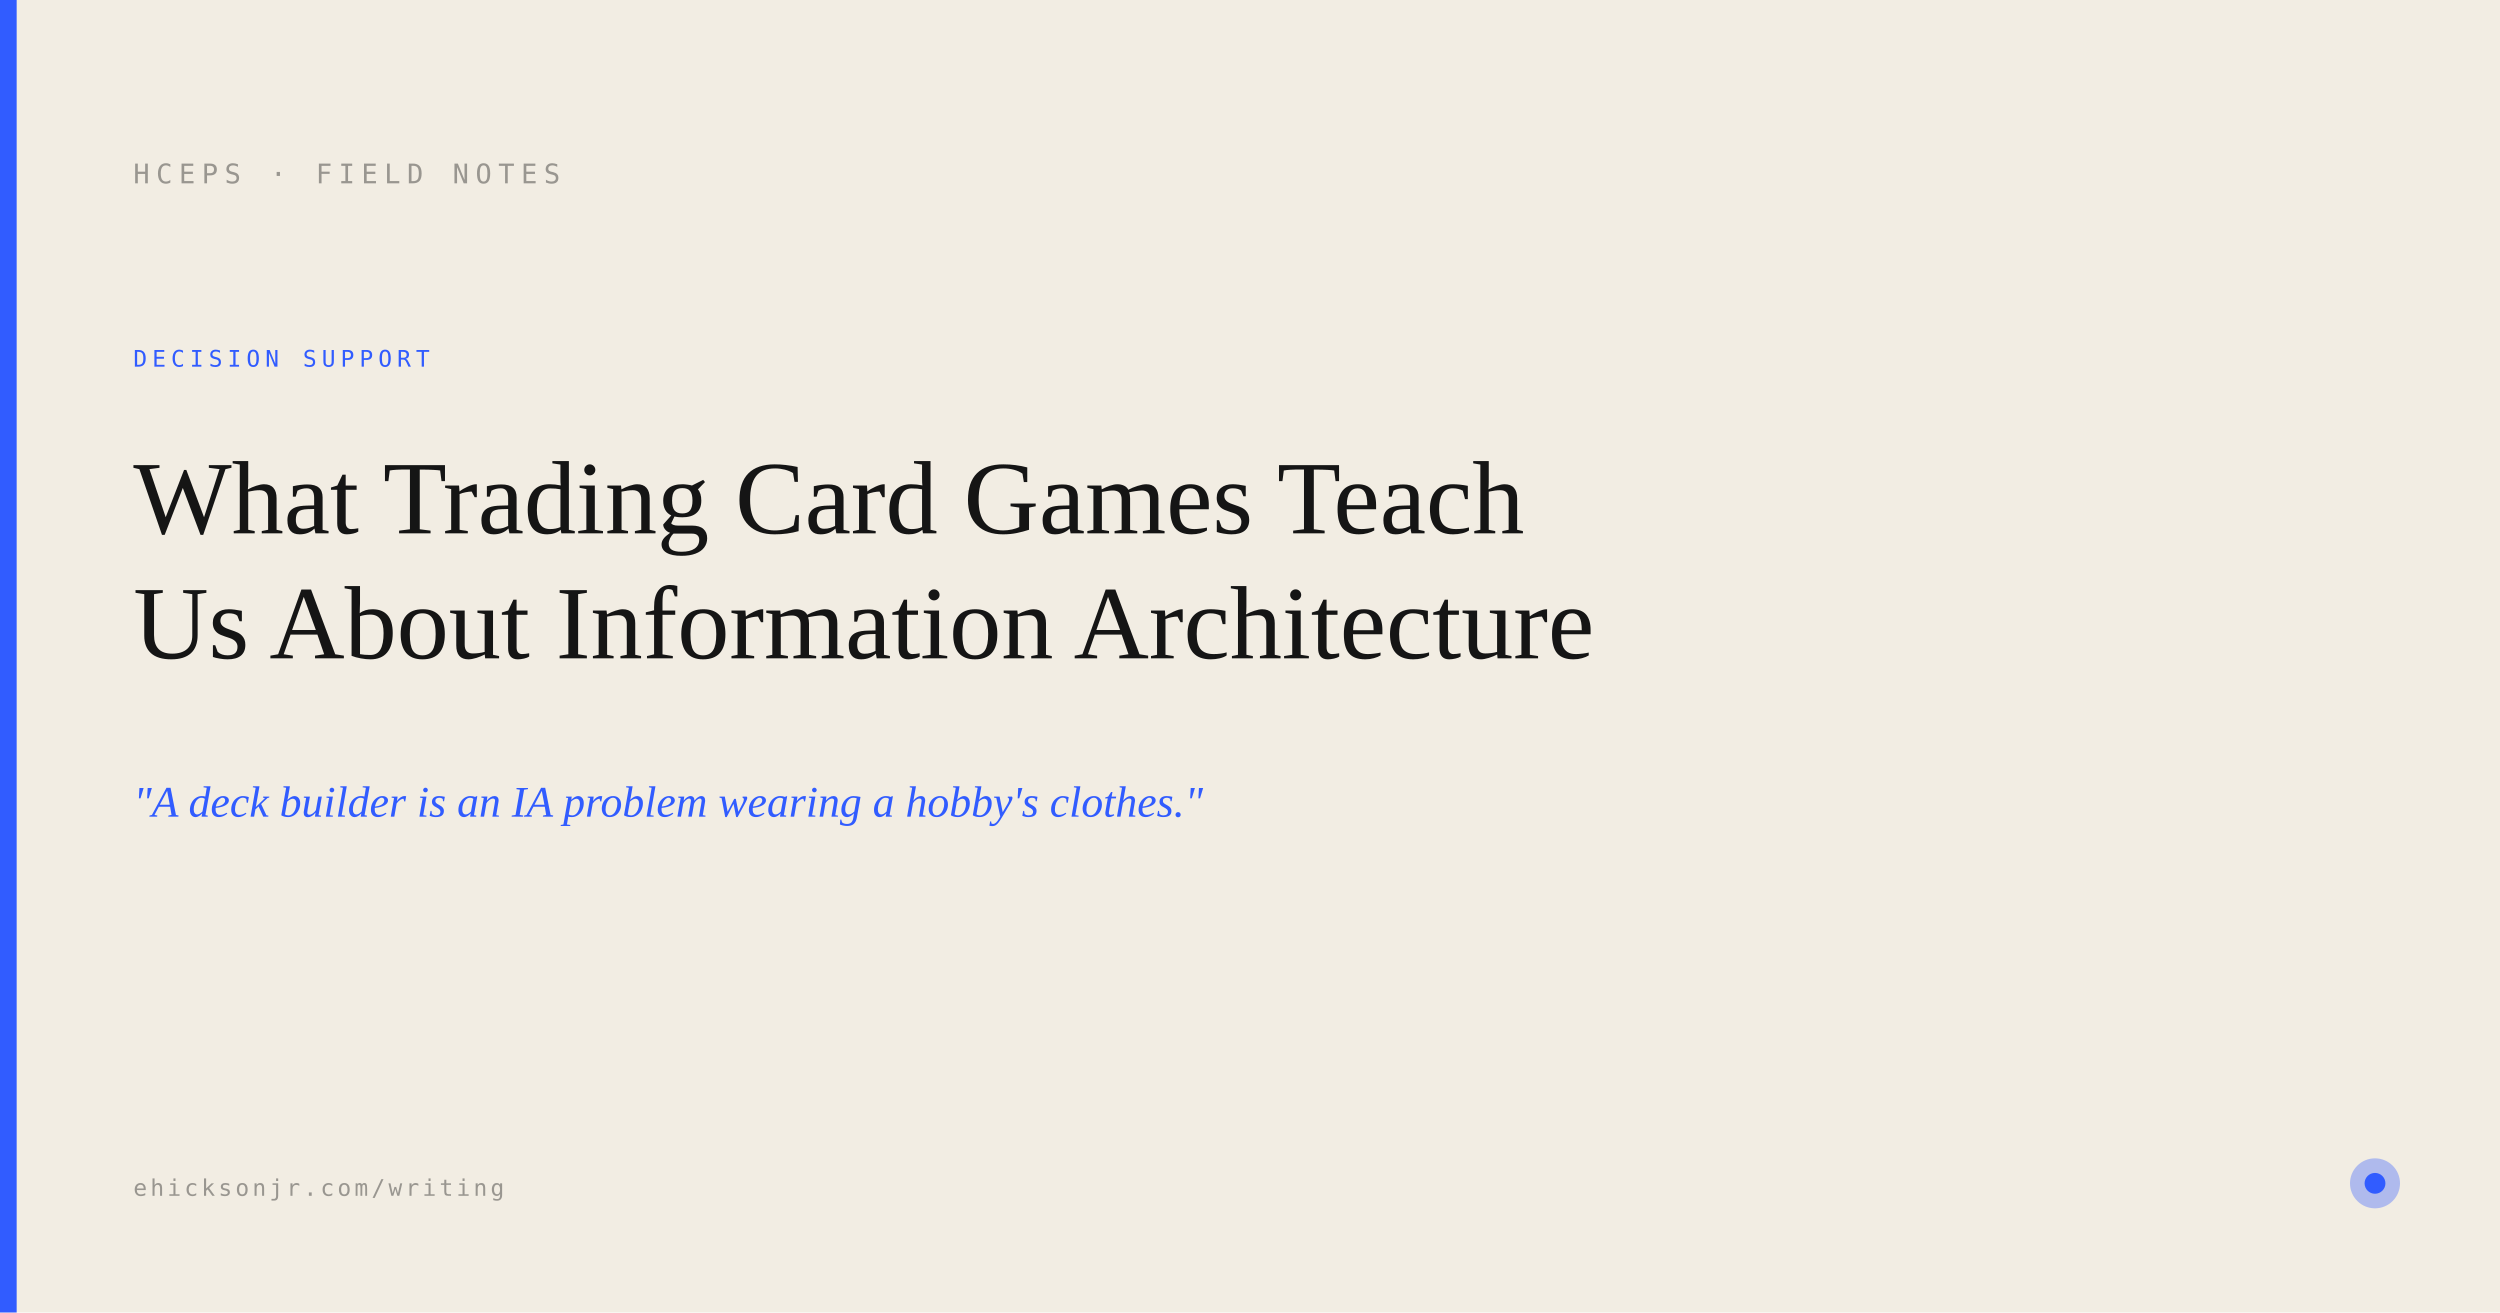
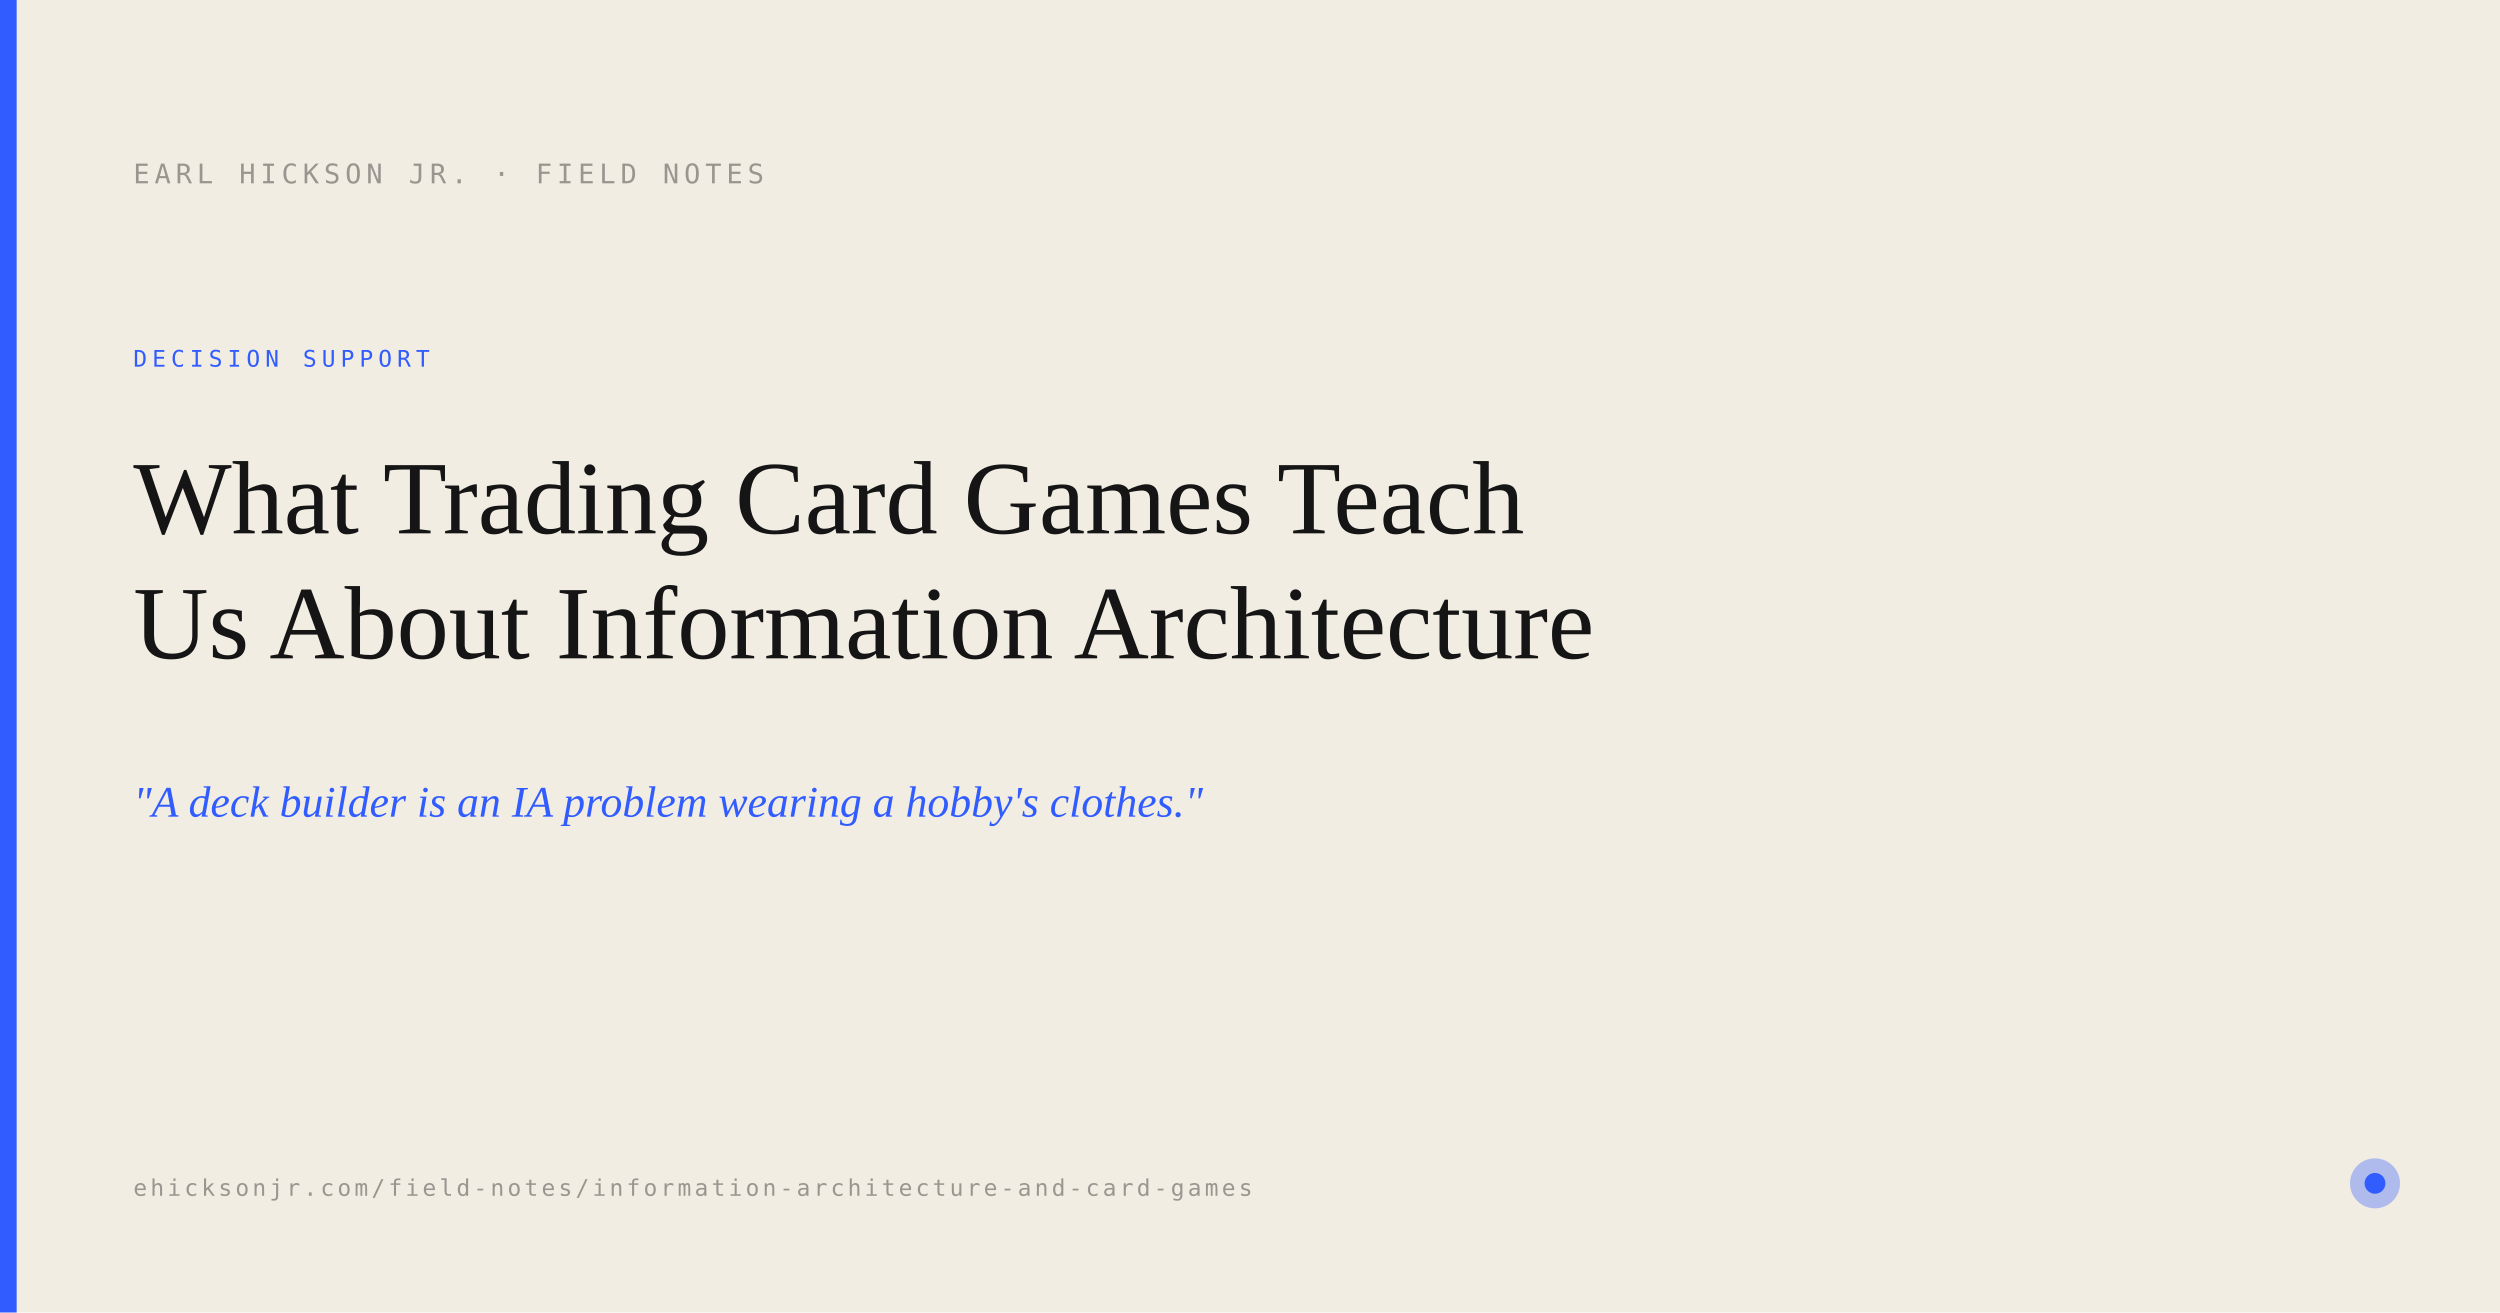
<svg xmlns="http://www.w3.org/2000/svg" width="1200" height="630" viewBox="0 0 1200 630">
  <rect width="1200" height="630" fill="#F2EDE3" />
  <rect x="0" y="0" width="8" height="630" fill="#315CFF" />
-   <text x="64" y="88" font-family="'JetBrains Mono',ui-monospace,'SF Mono',Menlo,Consolas,monospace" font-size="13" letter-spacing="0.24em" fill="rgba(21,21,21,0.4)">HCEPS · FIELD NOTES</text>
+   <text x="64" y="88" font-family="'JetBrains Mono',ui-monospace,'SF Mono',Menlo,Consolas,monospace" font-size="13" letter-spacing="0.18em" fill="rgba(21,21,21,0.4)">EARL HICKSON JR. · FIELD NOTES</text>
  <text x="64" y="176" font-family="'JetBrains Mono',ui-monospace,'SF Mono',Menlo,Consolas,monospace" font-size="11" letter-spacing="0.22em" fill="#315CFF">DECISION SUPPORT</text>
  <text x="64" y="256" font-family="'Source Serif 4',Georgia,'Times New Roman',serif" font-size="50" font-weight="400" fill="#151515">What Trading Card Games Teach</text>
  <text x="64" y="316" font-family="'Source Serif 4',Georgia,'Times New Roman',serif" font-size="50" font-weight="400" fill="#151515">Us About Information Architecture</text>
  <text x="64" y="392" font-family="'Source Serif 4',Georgia,'Times New Roman',serif" font-size="21" font-style="italic" fill="#315CFF">"A deck builder is an IA problem wearing a hobby's clothes."</text>
-   <text x="64" y="574" font-family="'JetBrains Mono',ui-monospace,'SF Mono',Menlo,Consolas,monospace" font-size="11" letter-spacing="0.14em" fill="rgba(21,21,21,0.4)">ehicksonjr.com/writing</text>
+   <text x="64" y="574" font-family="'JetBrains Mono',ui-monospace,'SF Mono',Menlo,Consolas,monospace" font-size="11" letter-spacing="0.14em" fill="rgba(21,21,21,0.4)">ehicksonjr.com/field-notes/information-architecture-and-card-games</text>
  <circle cx="1140" cy="568" r="8" fill="none" stroke="#315CFF" stroke-opacity="0.35" stroke-width="8" />
  <circle cx="1140" cy="568" r="5" fill="#315CFF" />
</svg>
